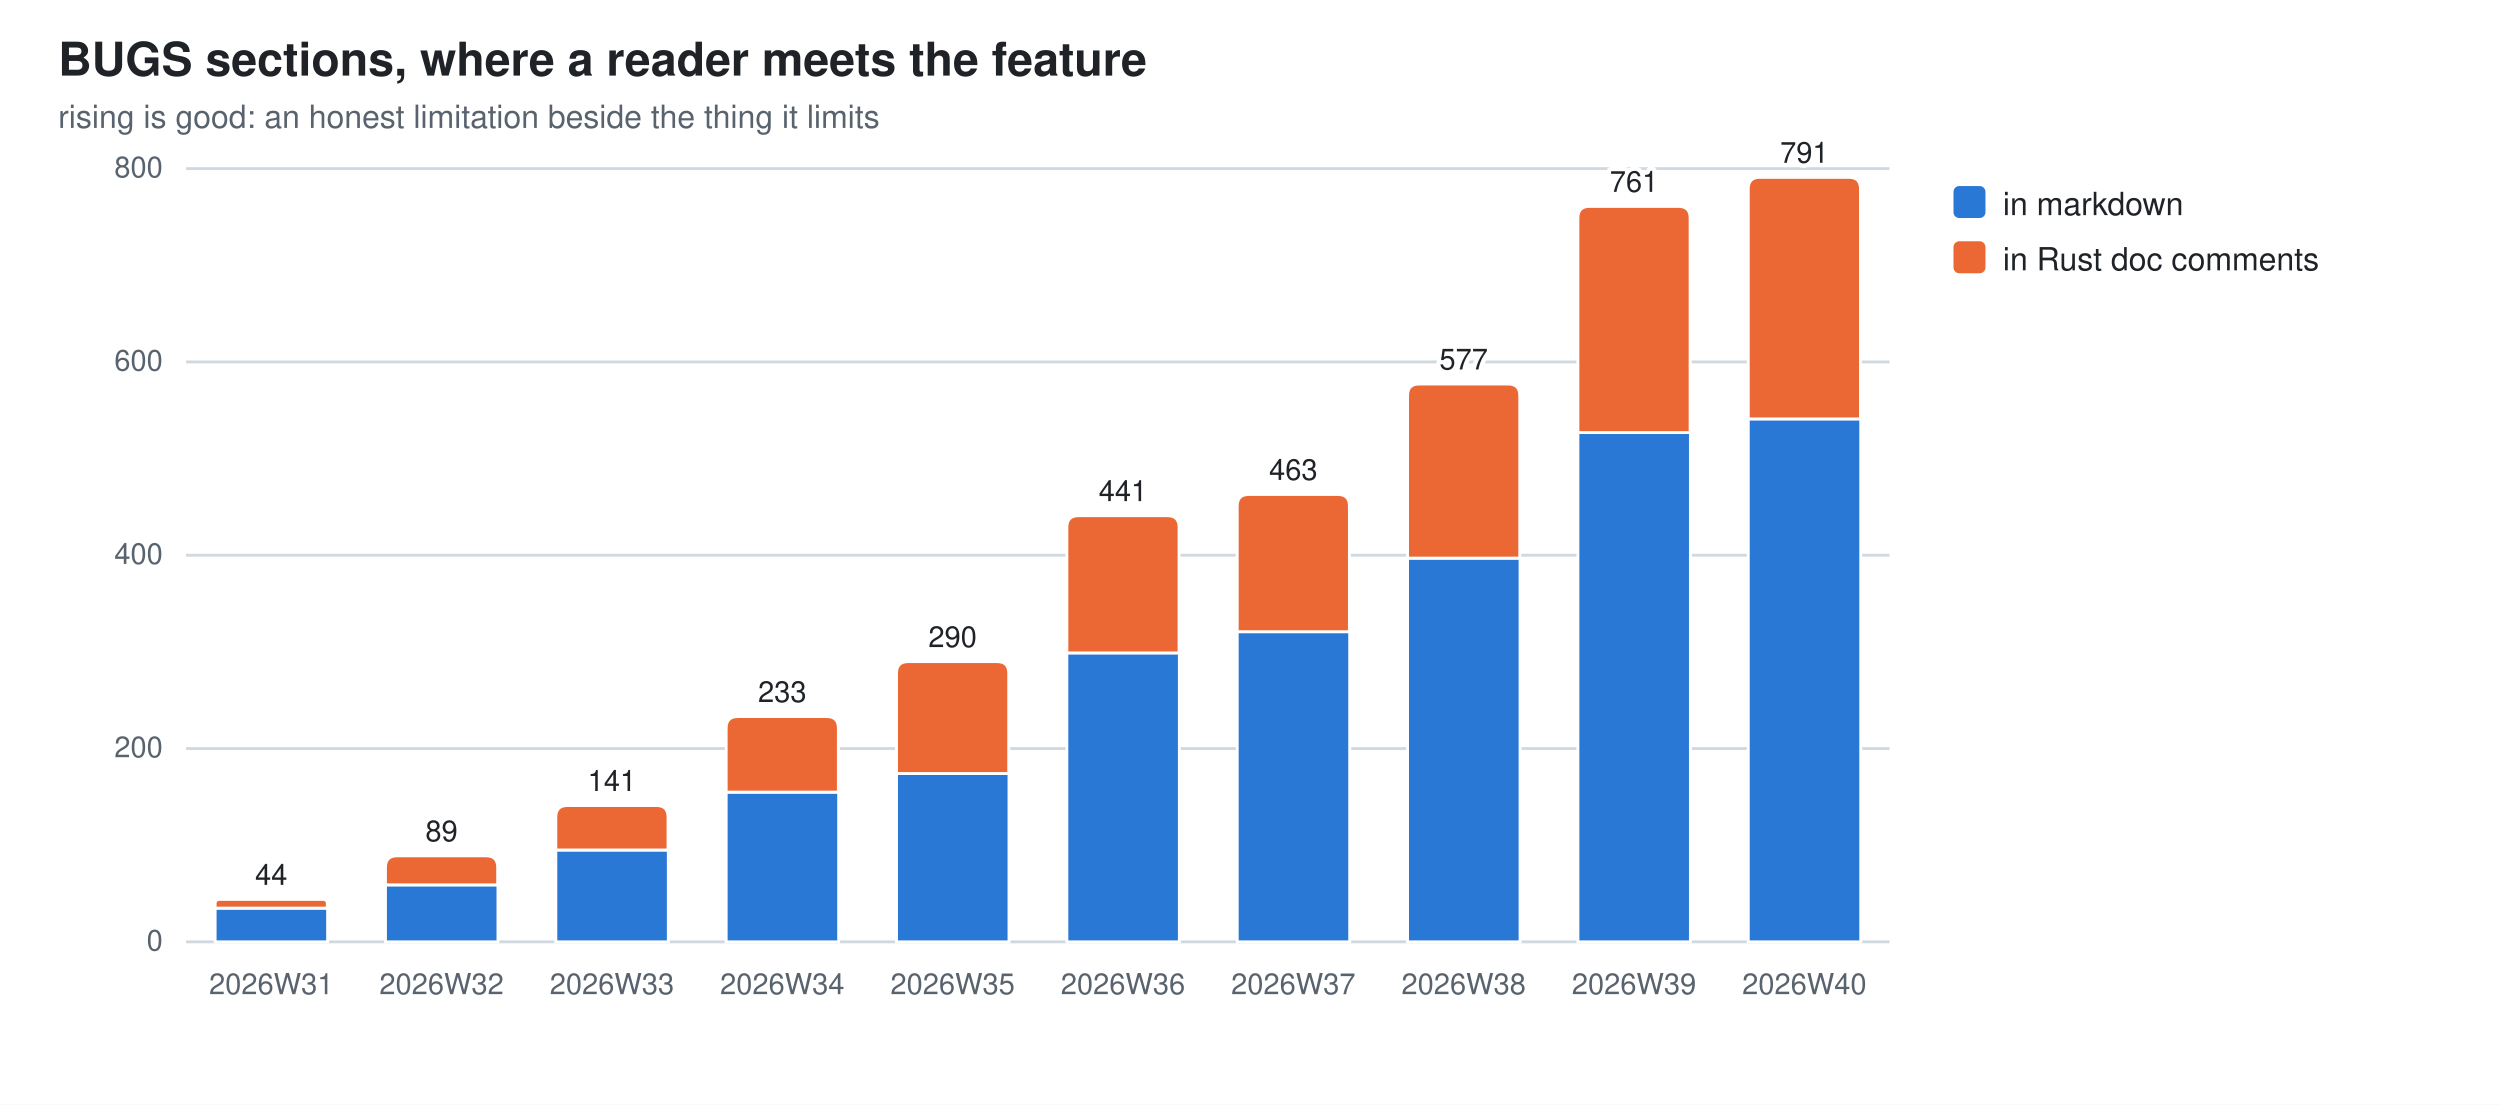
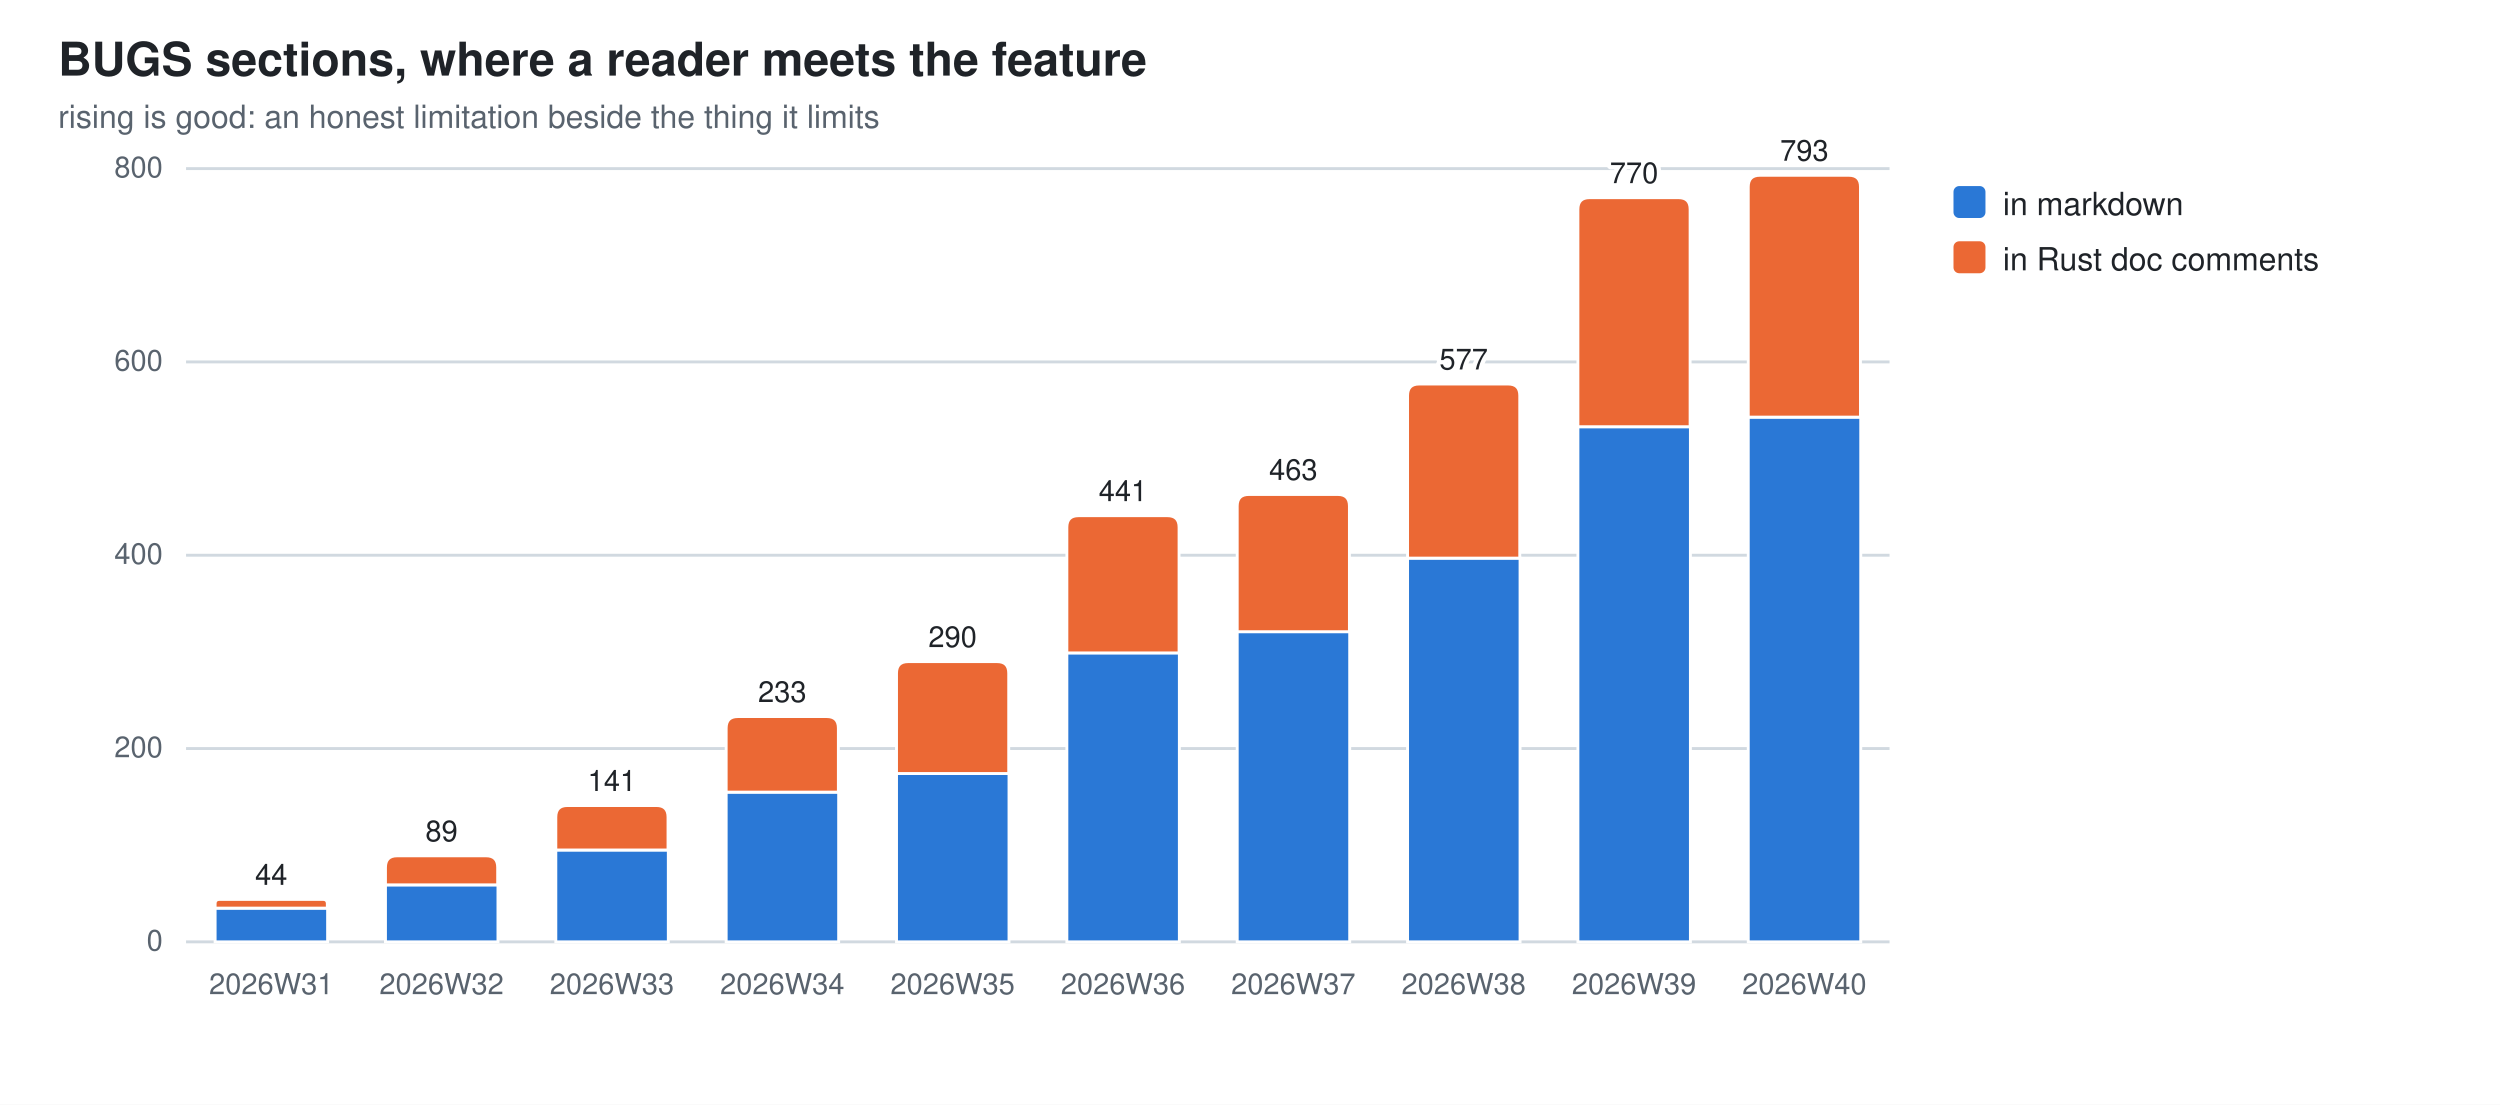
<svg xmlns="http://www.w3.org/2000/svg" width="860" height="380" viewBox="0 0 860 380" role="img" aria-label="BUGS sections, where a reader meets the feature">
  <style>
  .bg{fill:#ffffff} .fg{fill:#1f2328} .mut{fill:#59636e} .grid{stroke:#d1d9e0}
  .seg{stroke:#ffffff;stroke-width:1}
  .val{paint-order:stroke;stroke:#ffffff;stroke-width:3px;stroke-linejoin:round}
-   .s0{fill:#2a78d6}  .s1{fill:#eb6834}  .s2{fill:#1baf7a}  .s3{fill:#eda100}  .s4{fill:#e87ba4}  .s5{fill:#008300}  .s6{fill:#4a3aa7}  .s7{fill:#e34948}
+   .s0{fill:#2a78d6}  .s1{fill:#eb6834}
  @media (prefers-color-scheme: dark){
    .bg{fill:#0d1117} .fg{fill:#e6edf3} .mut{fill:#9198a1} .grid{stroke:#30363d}
-     .seg{stroke:#0d1117} .val{stroke:#0d1117} .s0{fill:#3987e5} .s1{fill:#d95926} .s2{fill:#199e70} .s3{fill:#c98500} .s4{fill:#d55181} .s5{fill:#008300} .s6{fill:#9085e9} .s7{fill:#e66767}}
+     .seg{stroke:#0d1117} .val{stroke:#0d1117} .s0{fill:#3987e5} .s1{fill:#d95926}}
  text{font-family:-apple-system,BlinkMacSystemFont,"Segoe UI",Helvetica,Arial,sans-serif}
</style>
  <rect class="bg" width="860" height="380" />
  <text class="fg" x="20" y="26" font-size="16" font-weight="600">BUGS sections, where a reader meets the feature</text>
  <text class="mut" x="20" y="44" font-size="11">rising is good: an honest limitation beside the thing it limits</text>
  <line class="grid" x1="64" y1="324.0" x2="650.0" y2="324.0" stroke-width="1" />
  <text class="mut" x="56" y="327.0" font-size="10" text-anchor="end">0</text>
  <line class="grid" x1="64" y1="257.5" x2="650.0" y2="257.5" stroke-width="1" />
  <text class="mut" x="56" y="260.5" font-size="10" text-anchor="end">200</text>
  <line class="grid" x1="64" y1="191.0" x2="650.0" y2="191.0" stroke-width="1" />
  <text class="mut" x="56" y="194.0" font-size="10" text-anchor="end">400</text>
  <line class="grid" x1="64" y1="124.5" x2="650.0" y2="124.5" stroke-width="1" />
  <text class="mut" x="56" y="127.5" font-size="10" text-anchor="end">600</text>
  <line class="grid" x1="64" y1="58.0" x2="650.0" y2="58.0" stroke-width="1" />
  <text class="mut" x="56" y="61.0" font-size="10" text-anchor="end">800</text>
  <rect class="seg s0" x="74.0" y="312.4" width="38.7" height="11.6" />
  <path class="seg s1" d="M74.0,312.4 V310.9 Q74.0,309.4 75.5,309.4 H111.1 Q112.6,309.4 112.6,310.9 V312.4 Z" />
  <text class="mut" x="93.3" y="342" font-size="10" text-anchor="middle">2026W31</text>
  <text class="fg val" x="93.3" y="304.4" font-size="10" text-anchor="middle">44</text>
  <rect class="seg s0" x="132.6" y="304.4" width="38.7" height="19.6" />
  <path class="seg s1" d="M132.6,304.4 V298.4 Q132.6,294.4 136.6,294.4 H167.2 Q171.2,294.4 171.2,298.4 V304.4 Z" />
  <text class="mut" x="151.9" y="342" font-size="10" text-anchor="middle">2026W32</text>
  <text class="fg val" x="151.9" y="289.4" font-size="10" text-anchor="middle">89</text>
  <rect class="seg s0" x="191.2" y="292.4" width="38.7" height="31.6" />
  <path class="seg s1" d="M191.2,292.4 V281.1 Q191.2,277.1 195.2,277.1 H225.8 Q229.8,277.1 229.8,281.1 V292.4 Z" />
  <text class="mut" x="210.5" y="342" font-size="10" text-anchor="middle">2026W33</text>
  <text class="fg val" x="210.5" y="272.1" font-size="10" text-anchor="middle">141</text>
  <rect class="seg s0" x="249.8" y="272.5" width="38.7" height="51.5" />
  <path class="seg s1" d="M249.8,272.5 V250.5 Q249.8,246.5 253.8,246.5 H284.4 Q288.4,246.5 288.4,250.5 V272.5 Z" />
  <text class="mut" x="269.1" y="342" font-size="10" text-anchor="middle">2026W34</text>
  <text class="fg val" x="269.1" y="241.5" font-size="10" text-anchor="middle">233</text>
  <rect class="seg s0" x="308.4" y="266.1" width="38.7" height="57.9" />
  <path class="seg s1" d="M308.4,266.1 V231.6 Q308.4,227.6 312.4,227.6 H343.0 Q347.0,227.6 347.0,231.6 V266.1 Z" />
  <text class="mut" x="327.7" y="342" font-size="10" text-anchor="middle">2026W35</text>
  <text class="fg val" x="327.7" y="222.6" font-size="10" text-anchor="middle">290</text>
  <rect class="seg s0" x="367.0" y="224.6" width="38.7" height="99.4" />
  <path class="seg s1" d="M367.0,224.6 V181.4 Q367.0,177.4 371.0,177.4 H401.6 Q405.6,177.4 405.6,181.4 V224.6 Z" />
  <text class="mut" x="386.3" y="342" font-size="10" text-anchor="middle">2026W36</text>
  <text class="fg val" x="386.3" y="172.4" font-size="10" text-anchor="middle">441</text>
  <rect class="seg s0" x="425.6" y="217.3" width="38.7" height="106.7" />
  <path class="seg s1" d="M425.6,217.3 V174.1 Q425.6,170.1 429.6,170.1 H460.2 Q464.2,170.1 464.2,174.1 V217.3 Z" />
  <text class="mut" x="444.9" y="342" font-size="10" text-anchor="middle">2026W37</text>
  <text class="fg val" x="444.9" y="165.1" font-size="10" text-anchor="middle">463</text>
  <rect class="seg s0" x="484.2" y="192.0" width="38.7" height="132.0" />
  <path class="seg s1" d="M484.2,192.0 V136.1 Q484.2,132.1 488.2,132.1 H518.8 Q522.8,132.1 522.8,136.1 V192.0 Z" />
  <text class="mut" x="503.5" y="342" font-size="10" text-anchor="middle">2026W38</text>
  <text class="fg val" x="503.5" y="127.1" font-size="10" text-anchor="middle">577</text>
-   <rect class="seg s0" x="542.8" y="148.8" width="38.7" height="175.2" />
-   <path class="seg s1" d="M542.8,148.8 V75.0 Q542.8,71.0 546.8,71.0 H577.4 Q581.4,71.0 581.4,75.0 V148.8 Z" />
+   <rect class="seg s0" x="542.8" y="146.8" width="38.7" height="177.2" />
+   <path class="seg s1" d="M542.8,146.8 V72.0 Q542.8,68.0 546.8,68.0 H577.4 Q581.4,68.0 581.4,72.0 V146.8 Z" />
  <text class="mut" x="562.1" y="342" font-size="10" text-anchor="middle">2026W39</text>
-   <text class="fg val" x="562.1" y="66.0" font-size="10" text-anchor="middle">761</text>
-   <rect class="seg s0" x="601.4" y="144.1" width="38.7" height="179.9" />
-   <path class="seg s1" d="M601.4,144.1 V65.0 Q601.4,61.0 605.4,61.0 H636.0 Q640.0,61.0 640.0,65.0 V144.1 Z" />
+   <text class="fg val" x="562.1" y="63.0" font-size="10" text-anchor="middle">770</text>
+   <rect class="seg s0" x="601.4" y="143.5" width="38.7" height="180.5" />
+   <path class="seg s1" d="M601.4,143.5 V64.3 Q601.4,60.3 605.4,60.3 H636.0 Q640.0,60.3 640.0,64.3 V143.5 Z" />
  <text class="mut" x="620.7" y="342" font-size="10" text-anchor="middle">2026W40</text>
-   <text class="fg val" x="620.7" y="56.0" font-size="10" text-anchor="middle">791</text>
+   <text class="fg val" x="620.7" y="55.3" font-size="10" text-anchor="middle">793</text>
  <rect class="s0" x="672" y="64" width="11" height="11" rx="2" />
  <text class="fg" y="74" font-size="11">
    <tspan x="689" dy="0">in markdown</tspan>
  </text>
  <rect class="s1" x="672" y="83" width="11" height="11" rx="2" />
  <text class="fg" y="93" font-size="11">
    <tspan x="689" dy="0">in Rust doc comments</tspan>
  </text>
</svg>
